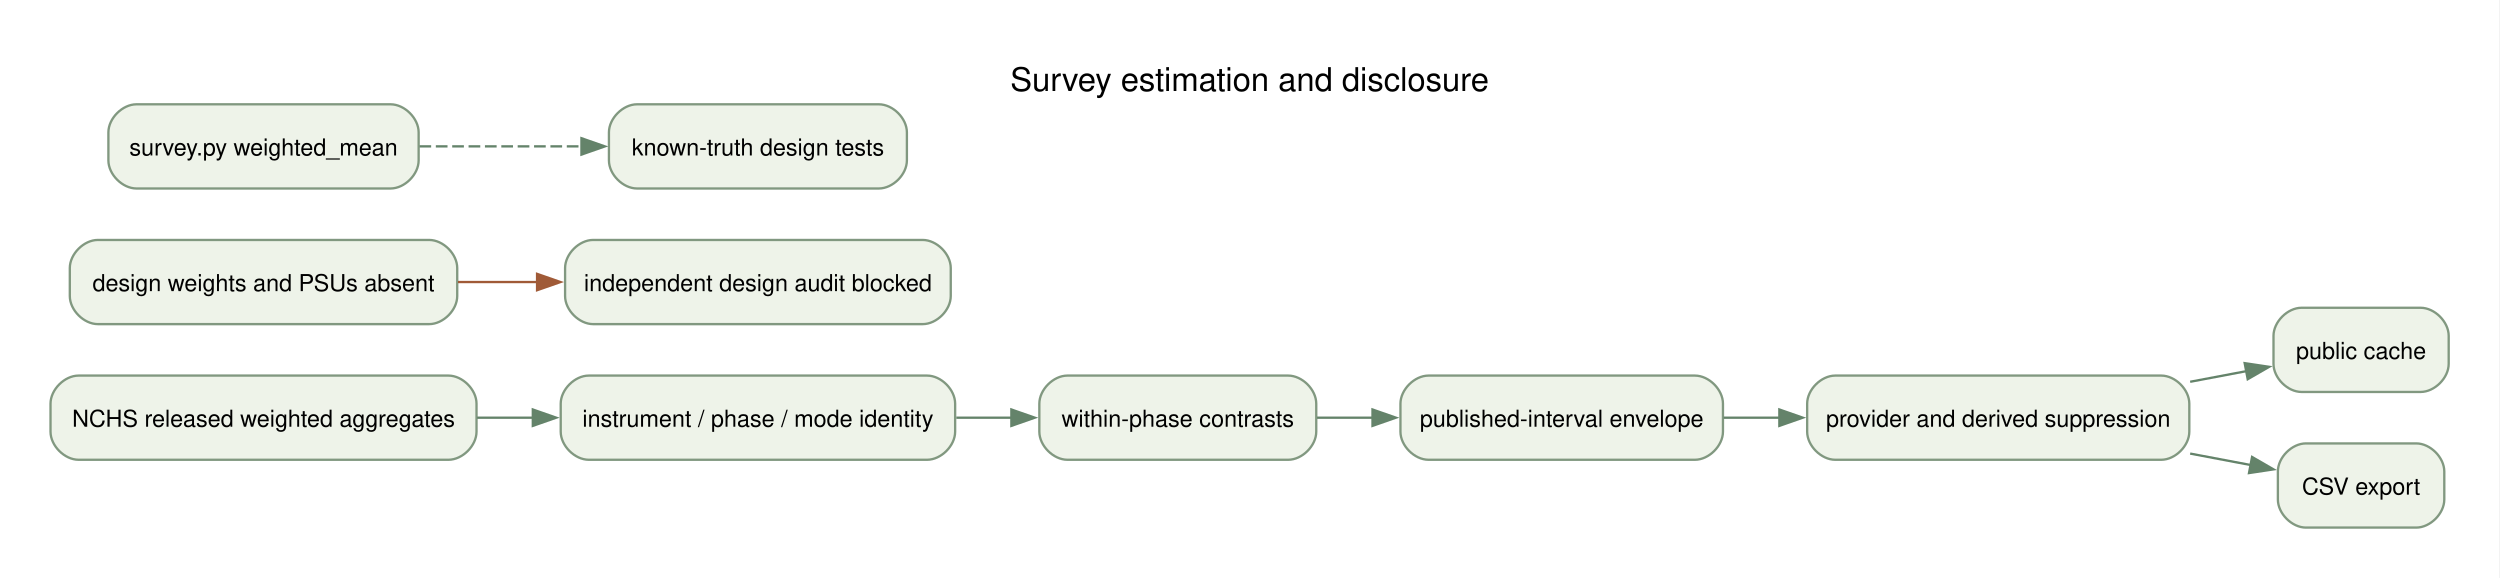
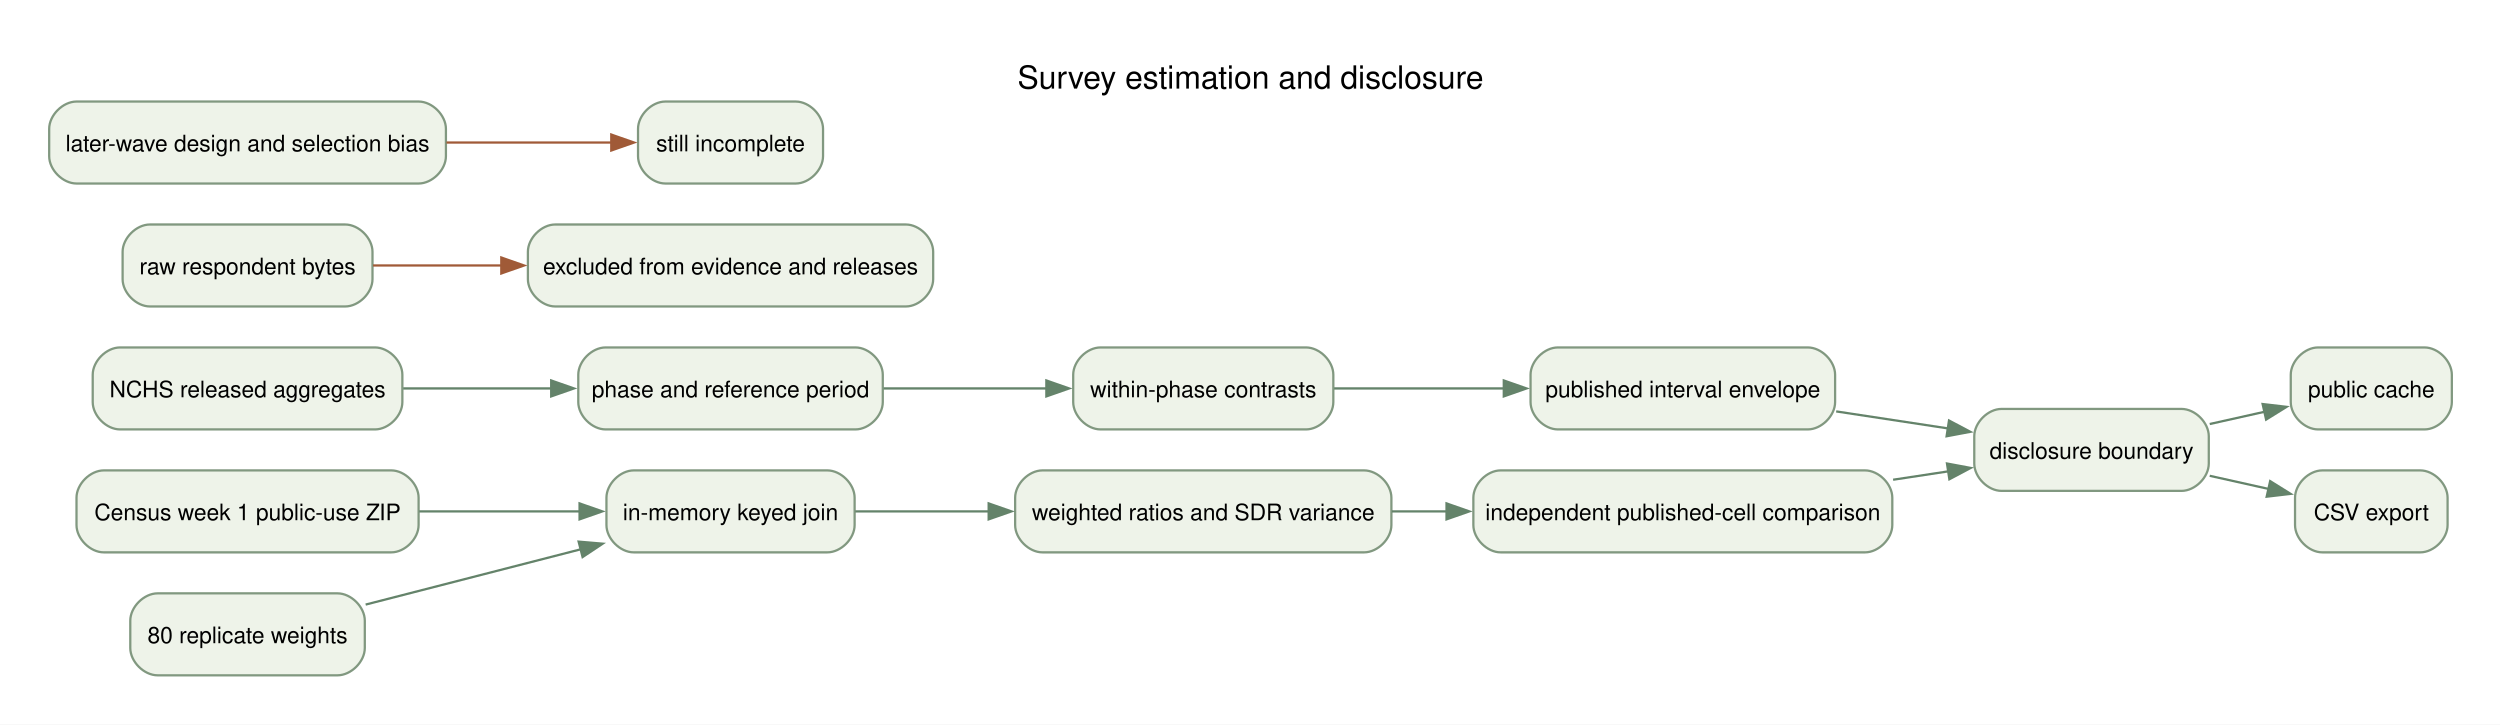
- <svg xmlns="http://www.w3.org/2000/svg" width="1069pt" height="247pt" viewBox="0.00 0.00 1069.00 247.00">
-   <g id="graph0" class="graph" transform="scale(1 1) rotate(0) translate(21.6 225.6)">
-     <polygon fill="white" stroke="none" points="-21.6,21.6 -21.6,-225.6 1047.06,-225.6 1047.06,21.6 -21.6,21.6" />
-     <text xml:space="preserve" text-anchor="middle" x="512.73" y="-186.7" font-family="Helvetica,sans-Serif" font-size="14.00">Survey estimation and disclosure</text>
+ <svg xmlns="http://www.w3.org/2000/svg" width="1098pt" height="318pt" viewBox="0.00 0.00 1098.00 318.00">
+   <g id="graph0" class="graph" transform="scale(1 1) rotate(0) translate(21.6 296.6)">
+     <polygon fill="white" stroke="none" points="-21.6,21.6 -21.6,-296.6 1076.85,-296.6 1076.85,21.6 -21.6,21.6" />
+     <text xml:space="preserve" text-anchor="middle" x="527.62" y="-257.7" font-family="Helvetica,sans-Serif" font-size="14.00">Survey estimation and disclosure</text>
    <g id="node1" class="node">
-       <path fill="#eef3e9" stroke="#819880" d="M170.16,-65C170.16,-65 12,-65 12,-65 6,-65 0,-59 0,-53 0,-53 0,-41 0,-41 0,-35 6,-29 12,-29 12,-29 170.16,-29 170.16,-29 176.16,-29 182.16,-35 182.16,-41 182.16,-41 182.16,-53 182.16,-53 182.16,-59 176.16,-65 170.16,-65" />
-       <text xml:space="preserve" text-anchor="middle" x="91.08" y="-43.12" font-family="Helvetica,sans-Serif" font-size="10.00">NCHS released weighted aggregates</text>
+       <path fill="#eef3e9" stroke="#819880" d="M143.12,-144C143.12,-144 31.13,-144 31.13,-144 25.12,-144 19.12,-138 19.12,-132 19.12,-132 19.12,-120 19.12,-120 19.12,-114 25.12,-108 31.12,-108 31.12,-108 143.12,-108 143.12,-108 149.12,-108 155.12,-114 155.12,-120 155.12,-120 155.12,-132 155.12,-132 155.12,-138 149.12,-144 143.12,-144" />
+       <text xml:space="preserve" text-anchor="middle" x="87.12" y="-122.12" font-family="Helvetica,sans-Serif" font-size="10.00">NCHS released aggregates</text>
    </g>
    <g id="node2" class="node">
-       <path fill="#eef3e9" stroke="#819880" d="M374.82,-65C374.82,-65 230.16,-65 230.16,-65 224.16,-65 218.16,-59 218.16,-53 218.16,-53 218.16,-41 218.16,-41 218.16,-35 224.16,-29 230.16,-29 230.16,-29 374.82,-29 374.82,-29 380.82,-29 386.82,-35 386.82,-41 386.82,-41 386.82,-53 386.82,-53 386.82,-59 380.82,-65 374.82,-65" />
-       <text xml:space="preserve" text-anchor="middle" x="302.49" y="-43.12" font-family="Helvetica,sans-Serif" font-size="10.00">instrument / phase / mode identity</text>
+       <path fill="#eef3e9" stroke="#819880" d="M354.12,-144C354.12,-144 244.38,-144 244.38,-144 238.38,-144 232.38,-138 232.38,-132 232.38,-132 232.38,-120 232.38,-120 232.38,-114 238.38,-108 244.38,-108 244.38,-108 354.12,-108 354.12,-108 360.12,-108 366.12,-114 366.12,-120 366.12,-120 366.12,-132 366.12,-132 366.12,-138 360.12,-144 354.12,-144" />
+       <text xml:space="preserve" text-anchor="middle" x="299.25" y="-122.12" font-family="Helvetica,sans-Serif" font-size="10.00">phase and reference period</text>
    </g>
    <g id="edge1" class="edge">
-       <path fill="none" stroke="#64836a" d="M182.41,-47C190.38,-47 198.47,-47 206.48,-47" />
-       <polygon fill="#64836a" stroke="#64836a" points="206.23,-50.5 216.23,-47 206.23,-43.5 206.23,-50.5" />
+       <path fill="none" stroke="#64836a" d="M155.48,-126C176.23,-126 199.26,-126 220.65,-126" />
+       <polygon fill="#64836a" stroke="#64836a" points="220.48,-129.5 230.48,-126 220.48,-122.5 220.48,-129.5" />
    </g>
    <g id="node3" class="node">
-       <path fill="#eef3e9" stroke="#819880" d="M529.23,-65C529.23,-65 434.82,-65 434.82,-65 428.82,-65 422.82,-59 422.82,-53 422.82,-53 422.82,-41 422.82,-41 422.82,-35 428.82,-29 434.82,-29 434.82,-29 529.23,-29 529.23,-29 535.23,-29 541.23,-35 541.23,-41 541.23,-41 541.23,-53 541.23,-53 541.23,-59 535.23,-65 529.23,-65" />
-       <text xml:space="preserve" text-anchor="middle" x="482.02" y="-43.12" font-family="Helvetica,sans-Serif" font-size="10.00">within-phase contrasts</text>
+       <path fill="#eef3e9" stroke="#819880" d="M552,-144C552,-144 461.75,-144 461.75,-144 455.75,-144 449.75,-138 449.75,-132 449.75,-132 449.75,-120 449.75,-120 449.75,-114 455.75,-108 461.75,-108 461.75,-108 552,-108 552,-108 558,-108 564,-114 564,-120 564,-120 564,-132 564,-132 564,-138 558,-144 552,-144" />
+       <text xml:space="preserve" text-anchor="middle" x="506.88" y="-122.12" font-family="Helvetica,sans-Serif" font-size="10.00">within-phase contrasts</text>
    </g>
    <g id="edge2" class="edge">
-       <path fill="none" stroke="#64836a" d="M387.32,-47C395.28,-47 403.3,-47 411.11,-47" />
-       <polygon fill="#64836a" stroke="#64836a" points="410.86,-50.5 420.86,-47 410.86,-43.5 410.86,-50.5" />
+       <path fill="none" stroke="#64836a" d="M366.44,-126C389.34,-126 415.03,-126 438.06,-126" />
+       <polygon fill="#64836a" stroke="#64836a" points="437.96,-129.5 447.96,-126 437.96,-122.5 437.96,-129.5" />
    </g>
    <g id="node4" class="node">
-       <path fill="#eef3e9" stroke="#819880" d="M703.14,-65C703.14,-65 589.23,-65 589.23,-65 583.23,-65 577.23,-59 577.23,-53 577.23,-53 577.23,-41 577.23,-41 577.23,-35 583.23,-29 589.23,-29 589.23,-29 703.14,-29 703.14,-29 709.14,-29 715.14,-35 715.14,-41 715.14,-41 715.14,-53 715.14,-53 715.14,-59 709.14,-65 703.14,-65" />
-       <text xml:space="preserve" text-anchor="middle" x="646.18" y="-43.12" font-family="Helvetica,sans-Serif" font-size="10.00">published-interval envelope</text>
+       <path fill="#eef3e9" stroke="#819880" d="M772.38,-144C772.38,-144 662.62,-144 662.62,-144 656.62,-144 650.62,-138 650.62,-132 650.62,-132 650.62,-120 650.62,-120 650.62,-114 656.62,-108 662.62,-108 662.62,-108 772.38,-108 772.38,-108 778.38,-108 784.38,-114 784.38,-120 784.38,-120 784.38,-132 784.38,-132 784.38,-138 778.38,-144 772.38,-144" />
+       <text xml:space="preserve" text-anchor="middle" x="717.5" y="-122.12" font-family="Helvetica,sans-Serif" font-size="10.00">published interval envelope</text>
    </g>
    <g id="edge3" class="edge">
-       <path fill="none" stroke="#64836a" d="M541.57,-47C549.34,-47 557.41,-47 565.46,-47" />
-       <polygon fill="#64836a" stroke="#64836a" points="565.28,-50.5 575.28,-47 565.28,-43.5 565.28,-50.5" />
+       <path fill="none" stroke="#64836a" d="M564.33,-126C587.35,-126 614.35,-126 639.16,-126" />
+       <polygon fill="#64836a" stroke="#64836a" points="638.86,-129.5 648.86,-126 638.86,-122.5 638.86,-129.5" />
    </g>
    <g id="node5" class="node">
-       <path fill="#eef3e9" stroke="#819880" d="M902.55,-65C902.55,-65 763.14,-65 763.14,-65 757.14,-65 751.14,-59 751.14,-53 751.14,-53 751.14,-41 751.14,-41 751.14,-35 757.14,-29 763.14,-29 763.14,-29 902.55,-29 902.55,-29 908.55,-29 914.55,-35 914.55,-41 914.55,-41 914.55,-53 914.55,-53 914.55,-59 908.55,-65 902.55,-65" />
-       <text xml:space="preserve" text-anchor="middle" x="832.84" y="-43.12" font-family="Helvetica,sans-Serif" font-size="10.00">provider and derived suppression</text>
+       <path fill="#eef3e9" stroke="#819880" d="M936.5,-117C936.5,-117 857.5,-117 857.5,-117 851.5,-117 845.5,-111 845.5,-105 845.5,-105 845.5,-93 845.5,-93 845.5,-87 851.5,-81 857.5,-81 857.5,-81 936.5,-81 936.5,-81 942.5,-81 948.5,-87 948.5,-93 948.5,-93 948.5,-105 948.5,-105 948.5,-111 942.5,-117 936.5,-117" />
+       <text xml:space="preserve" text-anchor="middle" x="897" y="-95.12" font-family="Helvetica,sans-Serif" font-size="10.00">disclosure boundary</text>
    </g>
    <g id="edge4" class="edge">
-       <path fill="none" stroke="#64836a" d="M715.42,-47C723.24,-47 731.31,-47 739.38,-47" />
-       <polygon fill="#64836a" stroke="#64836a" points="739.25,-50.5 749.25,-47 739.25,-43.5 739.25,-50.5" />
+       <path fill="none" stroke="#64836a" d="M784.85,-115.91C800.93,-113.46 818.07,-110.85 833.95,-108.44" />
+       <polygon fill="#64836a" stroke="#64836a" points="834.4,-111.91 843.76,-106.95 833.34,-104.99 834.4,-111.91" />
+     </g>
+     <g id="node11" class="node">
+       <path fill="#eef3e9" stroke="#819880" d="M1043.25,-144C1043.25,-144 996.5,-144 996.5,-144 990.5,-144 984.5,-138 984.5,-132 984.5,-132 984.5,-120 984.5,-120 984.5,-114 990.5,-108 996.5,-108 996.5,-108 1043.25,-108 1043.25,-108 1049.25,-108 1055.25,-114 1055.25,-120 1055.25,-120 1055.25,-132 1055.25,-132 1055.25,-138 1049.25,-144 1043.25,-144" />
+       <text xml:space="preserve" text-anchor="middle" x="1019.88" y="-122.12" font-family="Helvetica,sans-Serif" font-size="10.00">public cache</text>
+     </g>
+     <g id="edge10" class="edge">
+       <path fill="none" stroke="#64836a" d="M948.91,-110.37C956.89,-112.15 965.09,-113.99 972.95,-115.74" />
+       <polygon fill="#64836a" stroke="#64836a" points="972.14,-119.15 982.66,-117.91 973.67,-112.32 972.14,-119.15" />
+     </g>
+     <g id="node12" class="node">
+       <path fill="#eef3e9" stroke="#819880" d="M1041.38,-90C1041.38,-90 998.38,-90 998.38,-90 992.38,-90 986.38,-84 986.38,-78 986.38,-78 986.38,-66 986.38,-66 986.38,-60 992.38,-54 998.38,-54 998.38,-54 1041.38,-54 1041.38,-54 1047.38,-54 1053.38,-60 1053.38,-66 1053.38,-66 1053.38,-78 1053.38,-78 1053.38,-84 1047.38,-90 1041.38,-90" />
+       <text xml:space="preserve" text-anchor="middle" x="1019.88" y="-68.12" font-family="Helvetica,sans-Serif" font-size="10.00">CSV export</text>
+     </g>
+     <g id="edge11" class="edge">
+       <path fill="none" stroke="#64836a" d="M948.91,-87.63C957.52,-85.71 966.39,-83.72 974.8,-81.85" />
+       <polygon fill="#64836a" stroke="#64836a" points="975.45,-85.29 984.44,-79.69 973.92,-78.46 975.45,-85.29" />
    </g>
    <g id="node6" class="node">
-       <path fill="#eef3e9" stroke="#819880" d="M1013.46,-94C1013.46,-94 962.55,-94 962.55,-94 956.55,-94 950.55,-88 950.55,-82 950.55,-82 950.55,-70 950.55,-70 950.55,-64 956.55,-58 962.55,-58 962.55,-58 1013.46,-58 1013.46,-58 1019.46,-58 1025.46,-64 1025.46,-70 1025.46,-70 1025.46,-82 1025.46,-82 1025.46,-88 1019.46,-94 1013.46,-94" />
-       <text xml:space="preserve" text-anchor="middle" x="988" y="-72.12" font-family="Helvetica,sans-Serif" font-size="10.00">public cache</text>
+       <path fill="#eef3e9" stroke="#819880" d="M150.25,-90C150.25,-90 24,-90 24,-90 18,-90 12,-84 12,-78 12,-78 12,-66 12,-66 12,-60 18,-54 24,-54 24,-54 150.25,-54 150.25,-54 156.25,-54 162.25,-60 162.25,-66 162.25,-66 162.25,-78 162.25,-78 162.25,-84 156.25,-90 150.25,-90" />
+       <text xml:space="preserve" text-anchor="middle" x="87.12" y="-68.12" font-family="Helvetica,sans-Serif" font-size="10.00">Census week 1 public-use ZIP</text>
+     </g>
+     <g id="node7" class="node">
+       <path fill="#eef3e9" stroke="#819880" d="M341.75,-90C341.75,-90 256.75,-90 256.75,-90 250.75,-90 244.75,-84 244.75,-78 244.75,-78 244.75,-66 244.75,-66 244.75,-60 250.75,-54 256.75,-54 256.75,-54 341.75,-54 341.75,-54 347.75,-54 353.75,-60 353.75,-66 353.75,-66 353.75,-78 353.75,-78 353.75,-84 347.75,-90 341.75,-90" />
+       <text xml:space="preserve" text-anchor="middle" x="299.25" y="-68.12" font-family="Helvetica,sans-Serif" font-size="10.00">in-memory keyed join</text>
    </g>
    <g id="edge5" class="edge">
-       <path fill="none" stroke="#64836a" d="M914.91,-62.35C923.11,-63.9 931.23,-65.44 938.91,-66.89" />
-       <polygon fill="#64836a" stroke="#64836a" points="938.22,-70.32 948.69,-68.75 939.52,-63.45 938.22,-70.32" />
+       <path fill="none" stroke="#64836a" d="M162.5,-72C185.53,-72 210.7,-72 233.05,-72" />
+       <polygon fill="#64836a" stroke="#64836a" points="232.94,-75.5 242.94,-72 232.94,-68.5 232.94,-75.5" />
    </g>
-     <g id="node7" class="node">
-       <path fill="#eef3e9" stroke="#819880" d="M1011.58,-36C1011.58,-36 964.42,-36 964.42,-36 958.42,-36 952.42,-30 952.42,-24 952.42,-24 952.42,-12 952.42,-12 952.42,-6 958.42,0 964.42,0 964.42,0 1011.58,0 1011.58,0 1017.58,0 1023.58,-6 1023.58,-12 1023.58,-12 1023.58,-24 1023.58,-24 1023.58,-30 1017.58,-36 1011.58,-36" />
-       <text xml:space="preserve" text-anchor="middle" x="988" y="-14.12" font-family="Helvetica,sans-Serif" font-size="10.00">CSV export</text>
+     <g id="node9" class="node">
+       <path fill="#eef3e9" stroke="#819880" d="M577.5,-90C577.5,-90 436.25,-90 436.25,-90 430.25,-90 424.25,-84 424.25,-78 424.25,-78 424.25,-66 424.25,-66 424.25,-60 430.25,-54 436.25,-54 436.25,-54 577.5,-54 577.5,-54 583.5,-54 589.5,-60 589.5,-66 589.5,-66 589.5,-78 589.5,-78 589.5,-84 583.5,-90 577.5,-90" />
+       <text xml:space="preserve" text-anchor="middle" x="506.88" y="-68.12" font-family="Helvetica,sans-Serif" font-size="10.00">weighted ratios and SDR variance</text>
+     </g>
+     <g id="edge7" class="edge">
+       <path fill="none" stroke="#64836a" d="M354.01,-72C372,-72 392.6,-72 412.71,-72" />
+       <polygon fill="#64836a" stroke="#64836a" points="412.62,-75.5 422.62,-72 412.62,-68.5 412.62,-75.5" />
+     </g>
+     <g id="node8" class="node">
+       <path fill="#eef3e9" stroke="#819880" d="M126.62,-36C126.62,-36 47.62,-36 47.62,-36 41.62,-36 35.62,-30 35.62,-24 35.62,-24 35.62,-12 35.62,-12 35.62,-6 41.62,0 47.62,0 47.62,0 126.62,0 126.62,0 132.62,0 138.62,-6 138.62,-12 138.62,-12 138.62,-24 138.62,-24 138.62,-30 132.62,-36 126.62,-36" />
+       <text xml:space="preserve" text-anchor="middle" x="87.12" y="-14.12" font-family="Helvetica,sans-Serif" font-size="10.00">80 replicate weights</text>
    </g>
    <g id="edge6" class="edge">
-       <path fill="none" stroke="#64836a" d="M914.91,-31.65C923.79,-29.97 932.58,-28.3 940.82,-26.75" />
-       <polygon fill="#64836a" stroke="#64836a" points="941.38,-30.2 950.55,-24.9 940.07,-23.32 941.38,-30.2" />
-     </g>
-     <g id="node8" class="node">
-       <path fill="#eef3e9" stroke="#819880" d="M161.91,-123C161.91,-123 20.25,-123 20.25,-123 14.25,-123 8.25,-117 8.25,-111 8.25,-111 8.25,-99 8.25,-99 8.25,-93 14.25,-87 20.25,-87 20.25,-87 161.91,-87 161.91,-87 167.91,-87 173.91,-93 173.91,-99 173.91,-99 173.91,-111 173.91,-111 173.91,-117 167.91,-123 161.91,-123" />
-       <text xml:space="preserve" text-anchor="middle" x="91.08" y="-101.12" font-family="Helvetica,sans-Serif" font-size="10.00">design weights and PSUs absent</text>
-     </g>
-     <g id="node9" class="node">
-       <path fill="#eef3e9" stroke="#819880" d="M372.94,-123C372.94,-123 232.03,-123 232.03,-123 226.03,-123 220.03,-117 220.03,-111 220.03,-111 220.03,-99 220.03,-99 220.03,-93 226.03,-87 232.03,-87 232.03,-87 372.94,-87 372.94,-87 378.94,-87 384.94,-93 384.94,-99 384.94,-99 384.94,-111 384.94,-111 384.94,-117 378.94,-123 372.94,-123" />
-       <text xml:space="preserve" text-anchor="middle" x="302.49" y="-101.12" font-family="Helvetica,sans-Serif" font-size="10.00">independent design audit blocked</text>
-     </g>
-     <g id="edge7" class="edge">
-       <path fill="none" stroke="#a05a37" d="M174.24,-105C185.42,-105 196.95,-105 208.3,-105" />
-       <polygon fill="#a05a37" stroke="#a05a37" points="208.05,-108.5 218.05,-105 208.05,-101.5 208.05,-108.5" />
+       <path fill="none" stroke="#64836a" d="M138.99,-31.07C167.44,-38.38 203.19,-47.57 233.61,-55.39" />
+       <polygon fill="#64836a" stroke="#64836a" points="232.53,-58.72 243.09,-57.82 234.27,-51.94 232.53,-58.72" />
    </g>
    <g id="node10" class="node">
-       <path fill="#eef3e9" stroke="#819880" d="M145.41,-181C145.41,-181 36.75,-181 36.75,-181 30.75,-181 24.75,-175 24.75,-169 24.75,-169 24.75,-157 24.75,-157 24.75,-151 30.75,-145 36.75,-145 36.75,-145 145.41,-145 145.41,-145 151.41,-145 157.41,-151 157.41,-157 157.41,-157 157.41,-169 157.41,-169 157.41,-175 151.41,-181 145.41,-181" />
-       <text xml:space="preserve" text-anchor="middle" x="91.08" y="-159.12" font-family="Helvetica,sans-Serif" font-size="10.00">survey.py weighted_mean</text>
-     </g>
-     <g id="node11" class="node">
-       <path fill="#eef3e9" stroke="#819880" d="M354.19,-181C354.19,-181 250.78,-181 250.78,-181 244.78,-181 238.78,-175 238.78,-169 238.78,-169 238.78,-157 238.78,-157 238.78,-151 244.78,-145 250.78,-145 250.78,-145 354.19,-145 354.19,-145 360.19,-145 366.19,-151 366.19,-157 366.19,-157 366.19,-169 366.19,-169 366.19,-175 360.19,-181 354.19,-181" />
-       <text xml:space="preserve" text-anchor="middle" x="302.49" y="-159.12" font-family="Helvetica,sans-Serif" font-size="10.00">known-truth design tests</text>
+       <path fill="#eef3e9" stroke="#819880" d="M797.5,-90C797.5,-90 637.5,-90 637.5,-90 631.5,-90 625.5,-84 625.5,-78 625.5,-78 625.5,-66 625.5,-66 625.5,-60 631.5,-54 637.5,-54 637.5,-54 797.5,-54 797.5,-54 803.5,-54 809.5,-60 809.5,-66 809.5,-66 809.5,-78 809.5,-78 809.5,-84 803.5,-90 797.5,-90" />
+       <text xml:space="preserve" text-anchor="middle" x="717.5" y="-68.12" font-family="Helvetica,sans-Serif" font-size="10.00">independent published-cell comparison</text>
    </g>
    <g id="edge8" class="edge">
-       <path fill="none" stroke="#64836a" stroke-dasharray="5,2" d="M157.76,-163C179.83,-163 204.58,-163 227.25,-163" />
-       <polygon fill="#64836a" stroke="#64836a" points="227.03,-166.5 237.03,-163 227.03,-159.5 227.03,-166.5" />
+       <path fill="none" stroke="#64836a" d="M589.73,-72C597.64,-72 605.74,-72 613.82,-72" />
+       <polygon fill="#64836a" stroke="#64836a" points="613.71,-75.5 623.71,-72 613.71,-68.5 613.71,-75.5" />
+     </g>
+     <g id="edge9" class="edge">
+       <path fill="none" stroke="#64836a" d="M809.85,-85.9C818.07,-87.15 826.26,-88.39 834.13,-89.59" />
+       <polygon fill="#64836a" stroke="#64836a" points="833.51,-93.03 843.92,-91.08 834.56,-86.11 833.51,-93.03" />
+     </g>
+     <g id="node13" class="node">
+       <path fill="#eef3e9" stroke="#819880" d="M130,-198C130,-198 44.25,-198 44.25,-198 38.25,-198 32.25,-192 32.25,-186 32.25,-186 32.25,-174 32.25,-174 32.25,-168 38.25,-162 44.25,-162 44.25,-162 130,-162 130,-162 136,-162 142,-168 142,-174 142,-174 142,-186 142,-186 142,-192 136,-198 130,-198" />
+       <text xml:space="preserve" text-anchor="middle" x="87.12" y="-176.12" font-family="Helvetica,sans-Serif" font-size="10.00">raw respondent bytes</text>
+     </g>
+     <g id="node14" class="node">
+       <path fill="#eef3e9" stroke="#819880" d="M376.25,-198C376.25,-198 222.25,-198 222.25,-198 216.25,-198 210.25,-192 210.25,-186 210.25,-186 210.25,-174 210.25,-174 210.25,-168 216.25,-162 222.25,-162 222.25,-162 376.25,-162 376.25,-162 382.25,-162 388.25,-168 388.25,-174 388.25,-174 388.25,-186 388.25,-186 388.25,-192 382.25,-198 376.25,-198" />
+       <text xml:space="preserve" text-anchor="middle" x="299.25" y="-176.12" font-family="Helvetica,sans-Serif" font-size="10.00">excluded from evidence and releases</text>
+     </g>
+     <g id="edge12" class="edge">
+       <path fill="none" stroke="#a05a37" d="M142.24,-180C159.52,-180 179.22,-180 198.68,-180" />
+       <polygon fill="#a05a37" stroke="#a05a37" points="198.57,-183.5 208.57,-180 198.57,-176.5 198.57,-183.5" />
+     </g>
+     <g id="node15" class="node">
+       <path fill="#eef3e9" stroke="#819880" d="M162.25,-252C162.25,-252 12,-252 12,-252 6,-252 0,-246 0,-240 0,-240 0,-228 0,-228 0,-222 6,-216 12,-216 12,-216 162.25,-216 162.25,-216 168.25,-216 174.25,-222 174.25,-228 174.25,-228 174.25,-240 174.25,-240 174.25,-246 168.25,-252 162.25,-252" />
+       <text xml:space="preserve" text-anchor="middle" x="87.12" y="-230.12" font-family="Helvetica,sans-Serif" font-size="10.00">later-wave design and selection bias</text>
+     </g>
+     <g id="node16" class="node">
+       <path fill="#eef3e9" stroke="#819880" d="M327.88,-252C327.88,-252 270.62,-252 270.62,-252 264.62,-252 258.62,-246 258.62,-240 258.62,-240 258.62,-228 258.62,-228 258.62,-222 264.62,-216 270.62,-216 270.62,-216 327.88,-216 327.88,-216 333.88,-216 339.88,-222 339.88,-228 339.88,-228 339.88,-240 339.88,-240 339.88,-246 333.88,-252 327.88,-252" />
+       <text xml:space="preserve" text-anchor="middle" x="299.25" y="-230.12" font-family="Helvetica,sans-Serif" font-size="10.00">still incomplete</text>
+     </g>
+     <g id="edge13" class="edge">
+       <path fill="none" stroke="#a05a37" d="M174.5,-234C199.16,-234 225.24,-234 247.06,-234" />
+       <polygon fill="#a05a37" stroke="#a05a37" points="246.87,-237.5 256.87,-234 246.87,-230.5 246.87,-237.5" />
    </g>
  </g>
</svg>
